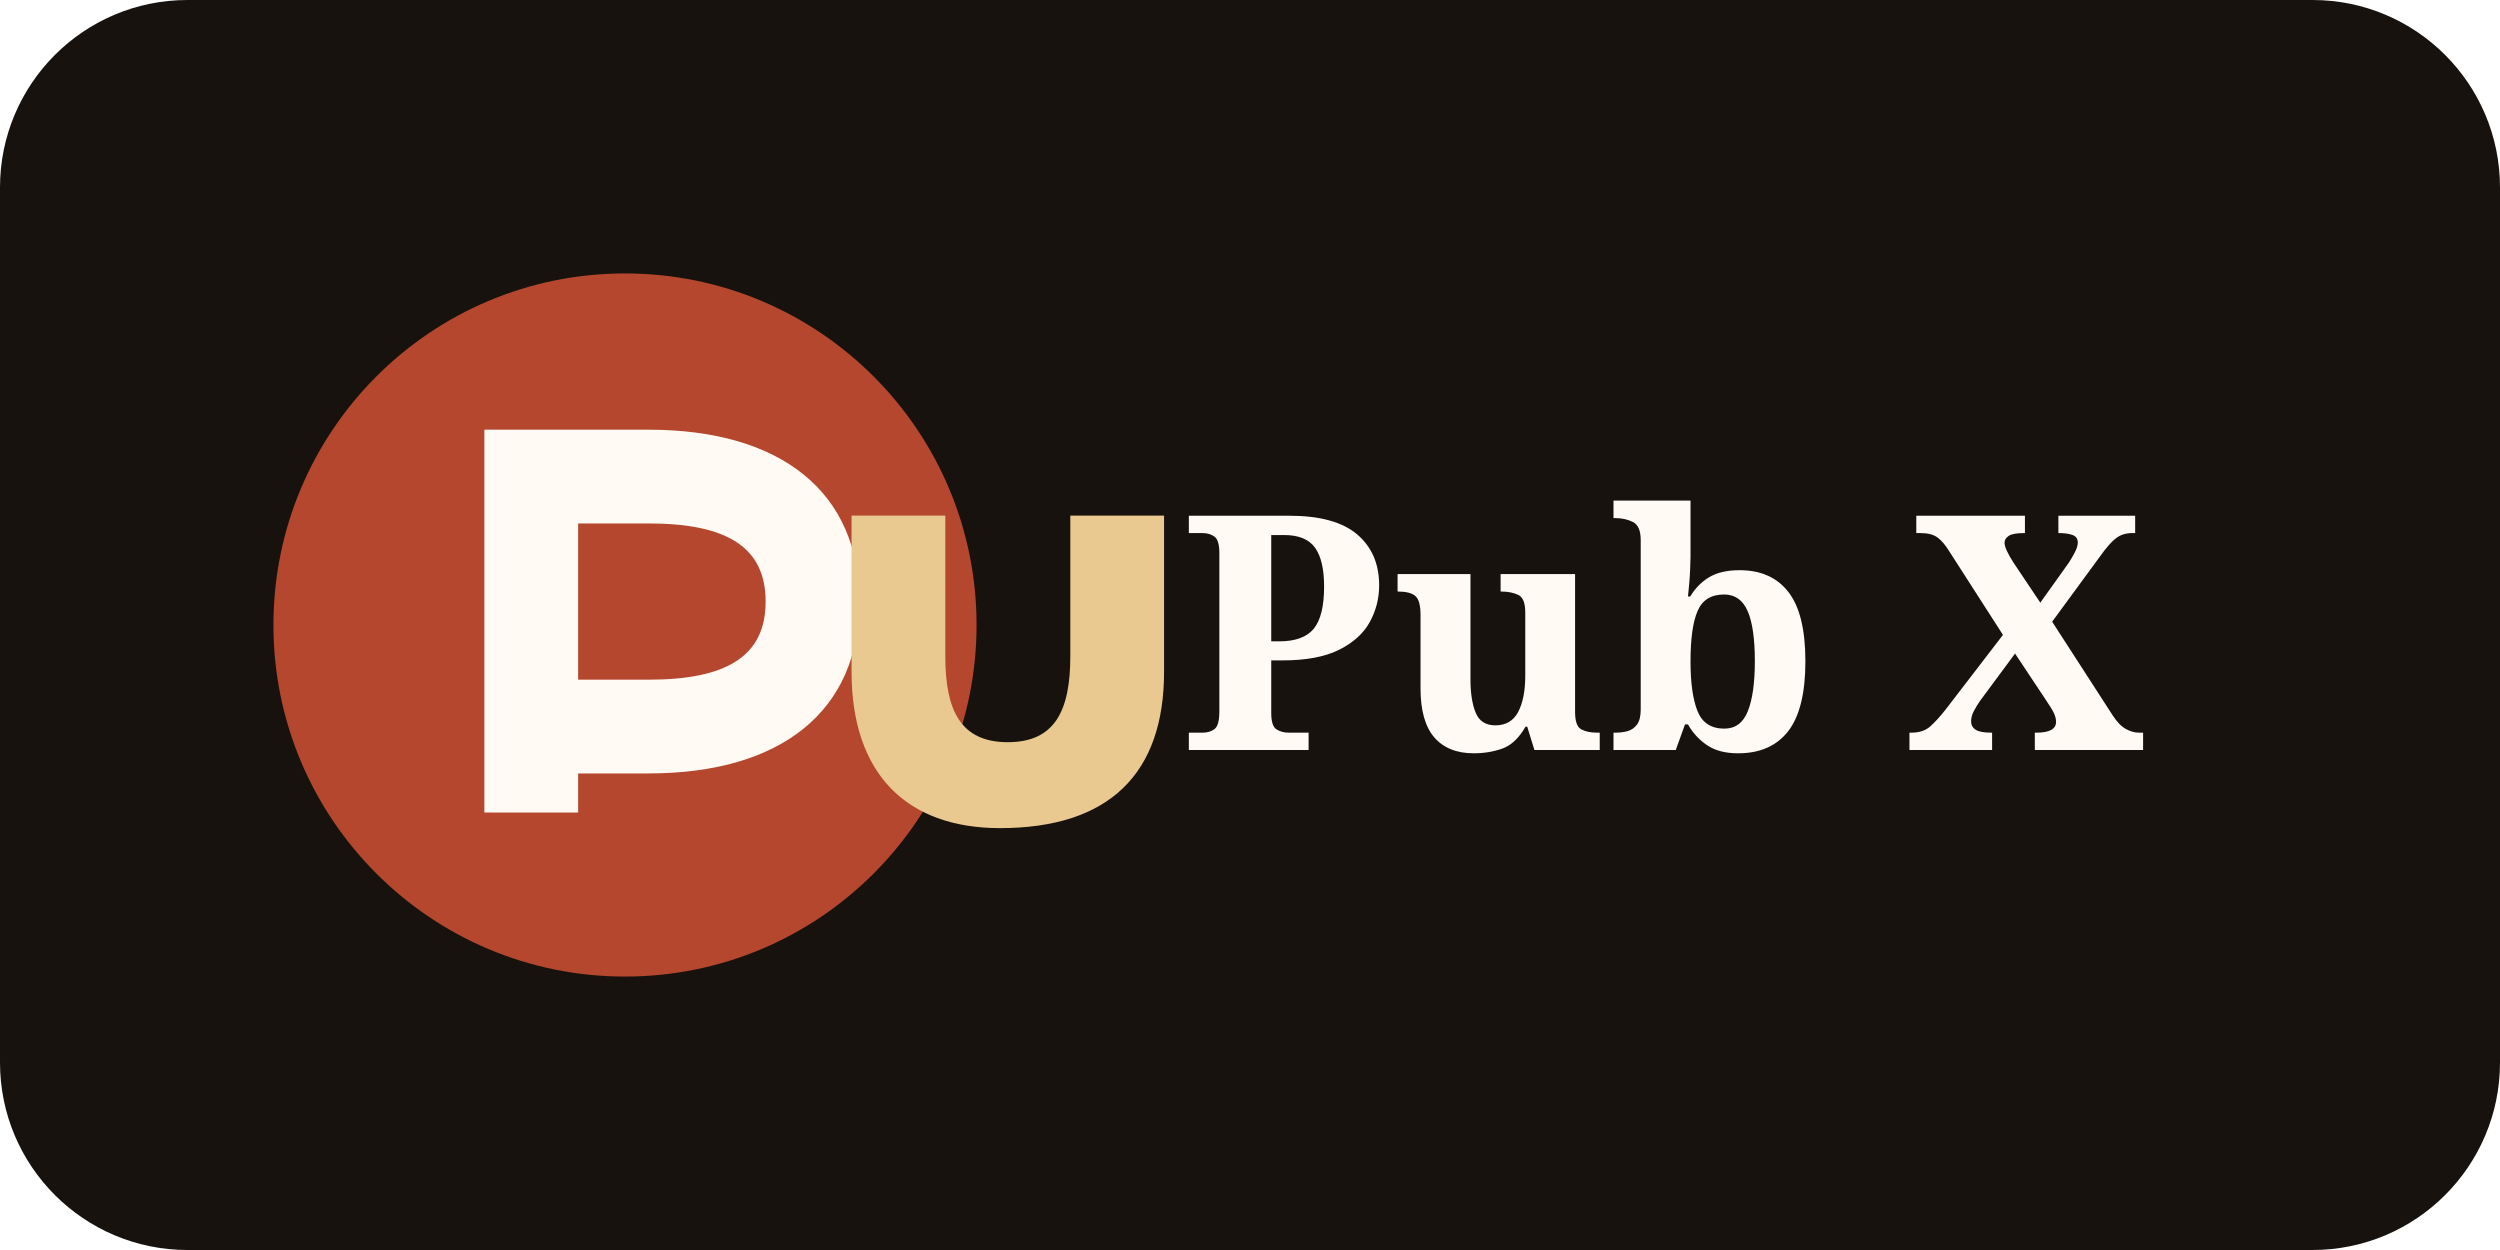
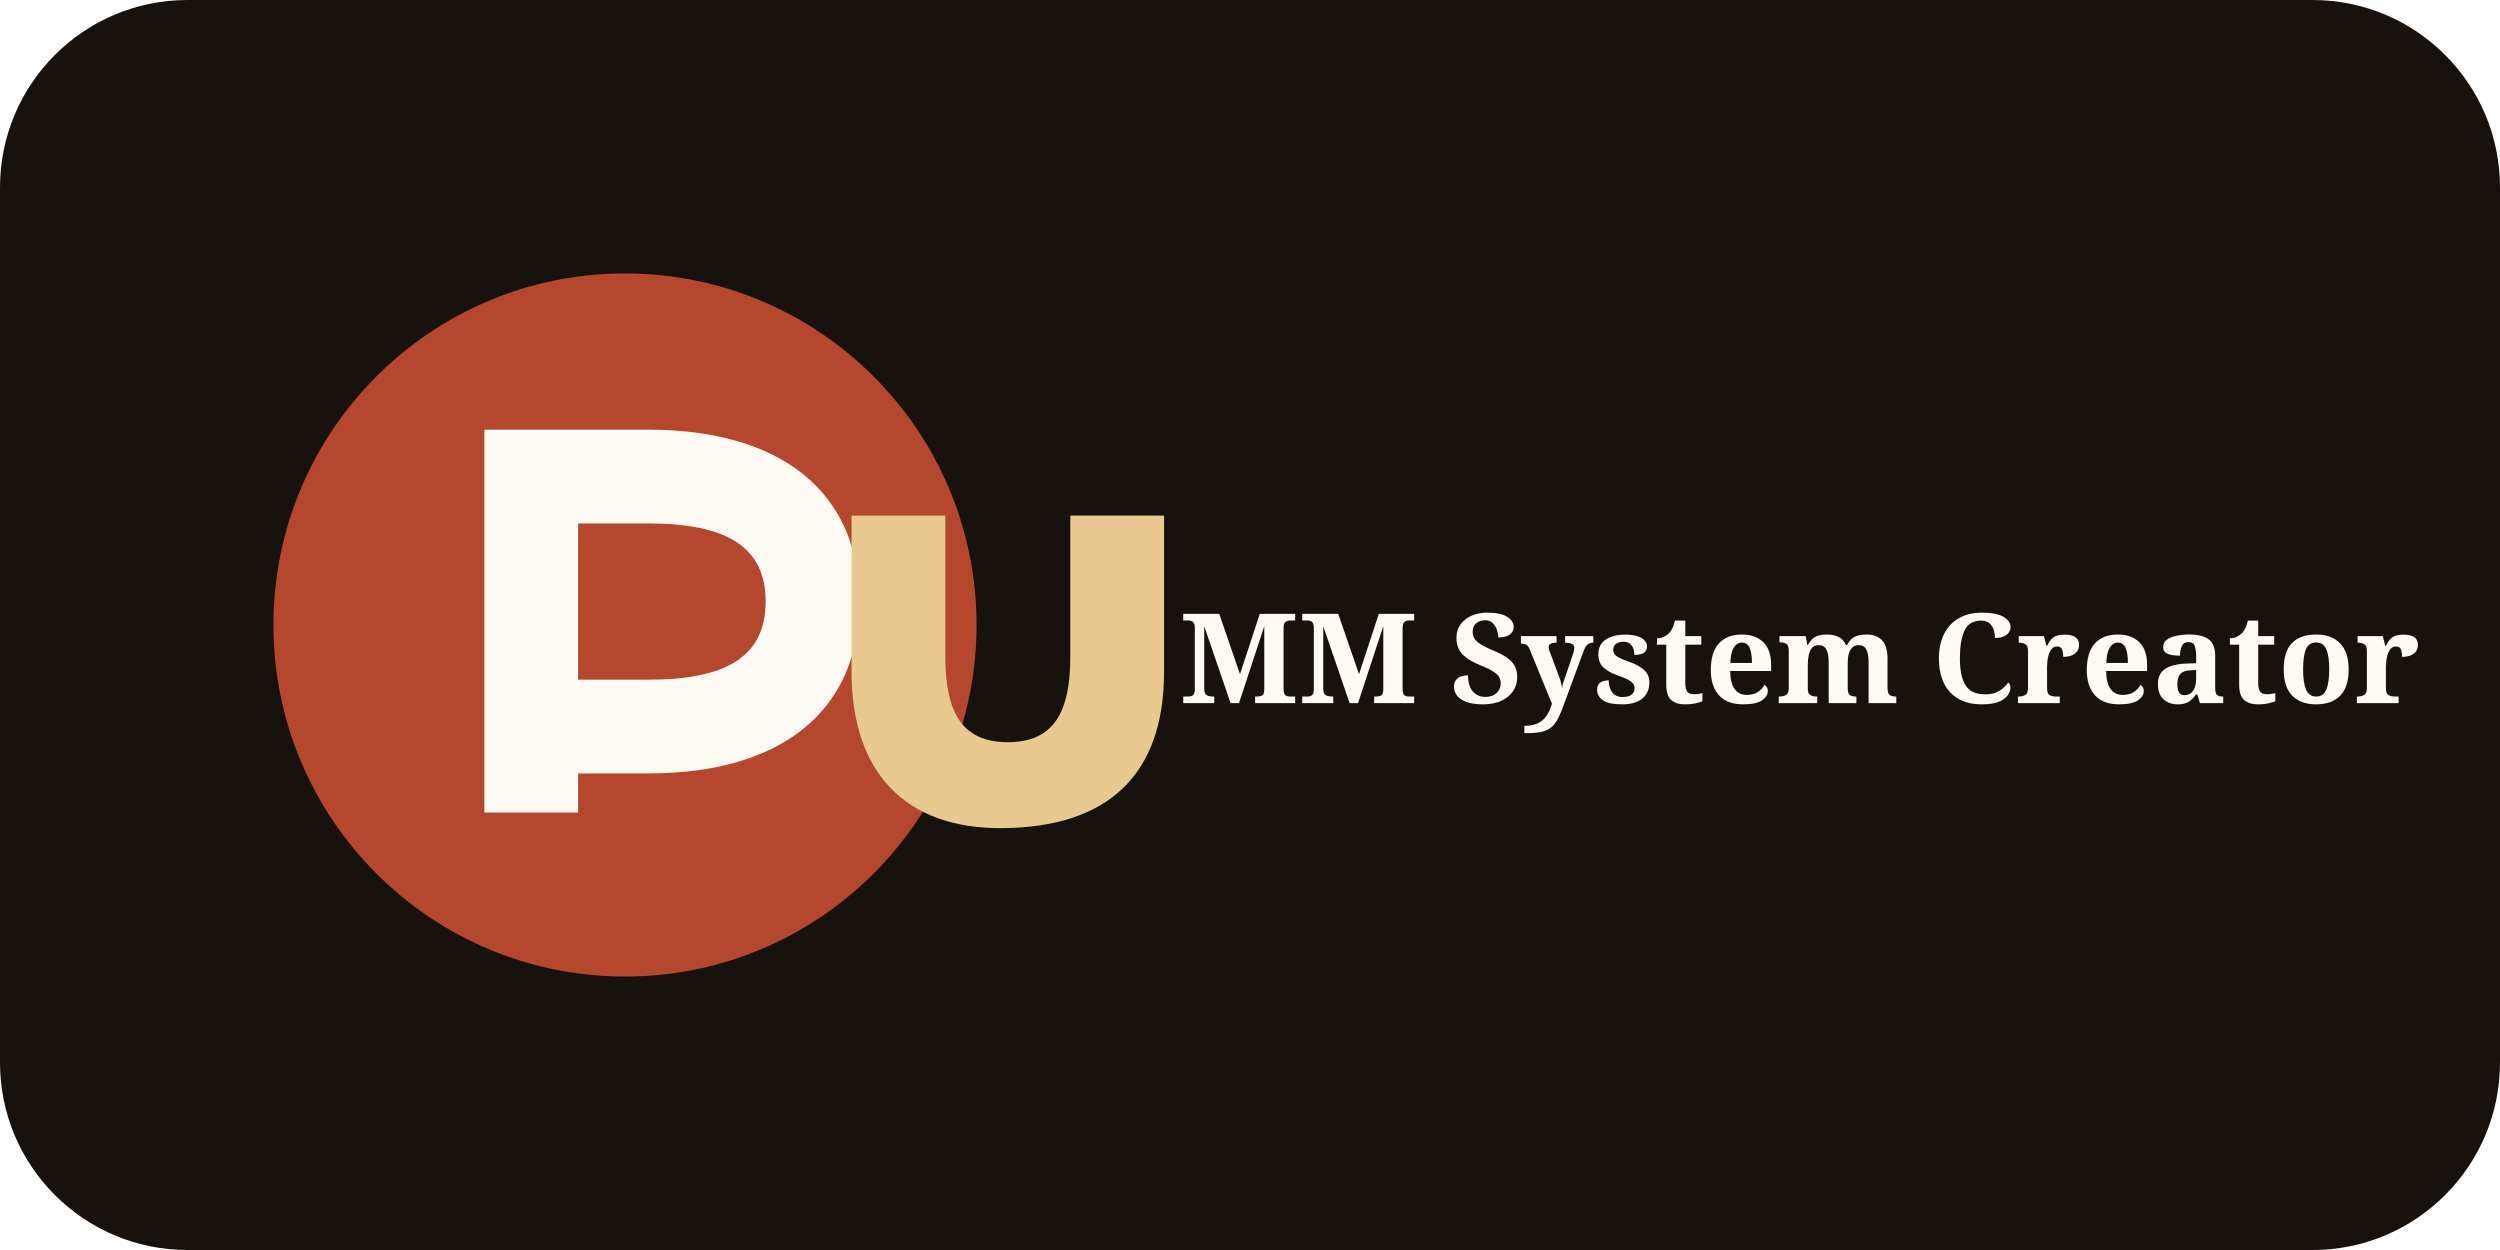
<svg xmlns="http://www.w3.org/2000/svg" viewBox="0 0 320 160" role="img" aria-labelledby="title desc">
  <rect width="320" height="160" rx="24" fill="#17120e" />
  <circle cx="80" cy="80" r="45" fill="#b4472d" />
  <path d="M62 104V55h21c17 0 27 8 27 22s-10 22-27 22H74v5H62Zm12-17h9c10 0 15-3 15-10s-5-10-15-10h-9v20Z" fill="#fffaf3" />
  <path d="M128 106c-12 0-19-7-19-20V66h12v18c0 7 2 11 8 11s8-4 8-11V66h12v20c0 13-7 20-21 20Z" fill="#e9c98f" />
-   <text x="151" y="96" fill="#fffaf3" font-family="Georgia,serif" font-size="42" font-weight="700">Pub X</text>
+   <text x="151" y="90" fill="#fffaf3" font-family="Georgia,serif" font-size="16" font-weight="700">MM System Creator</text>
</svg>
